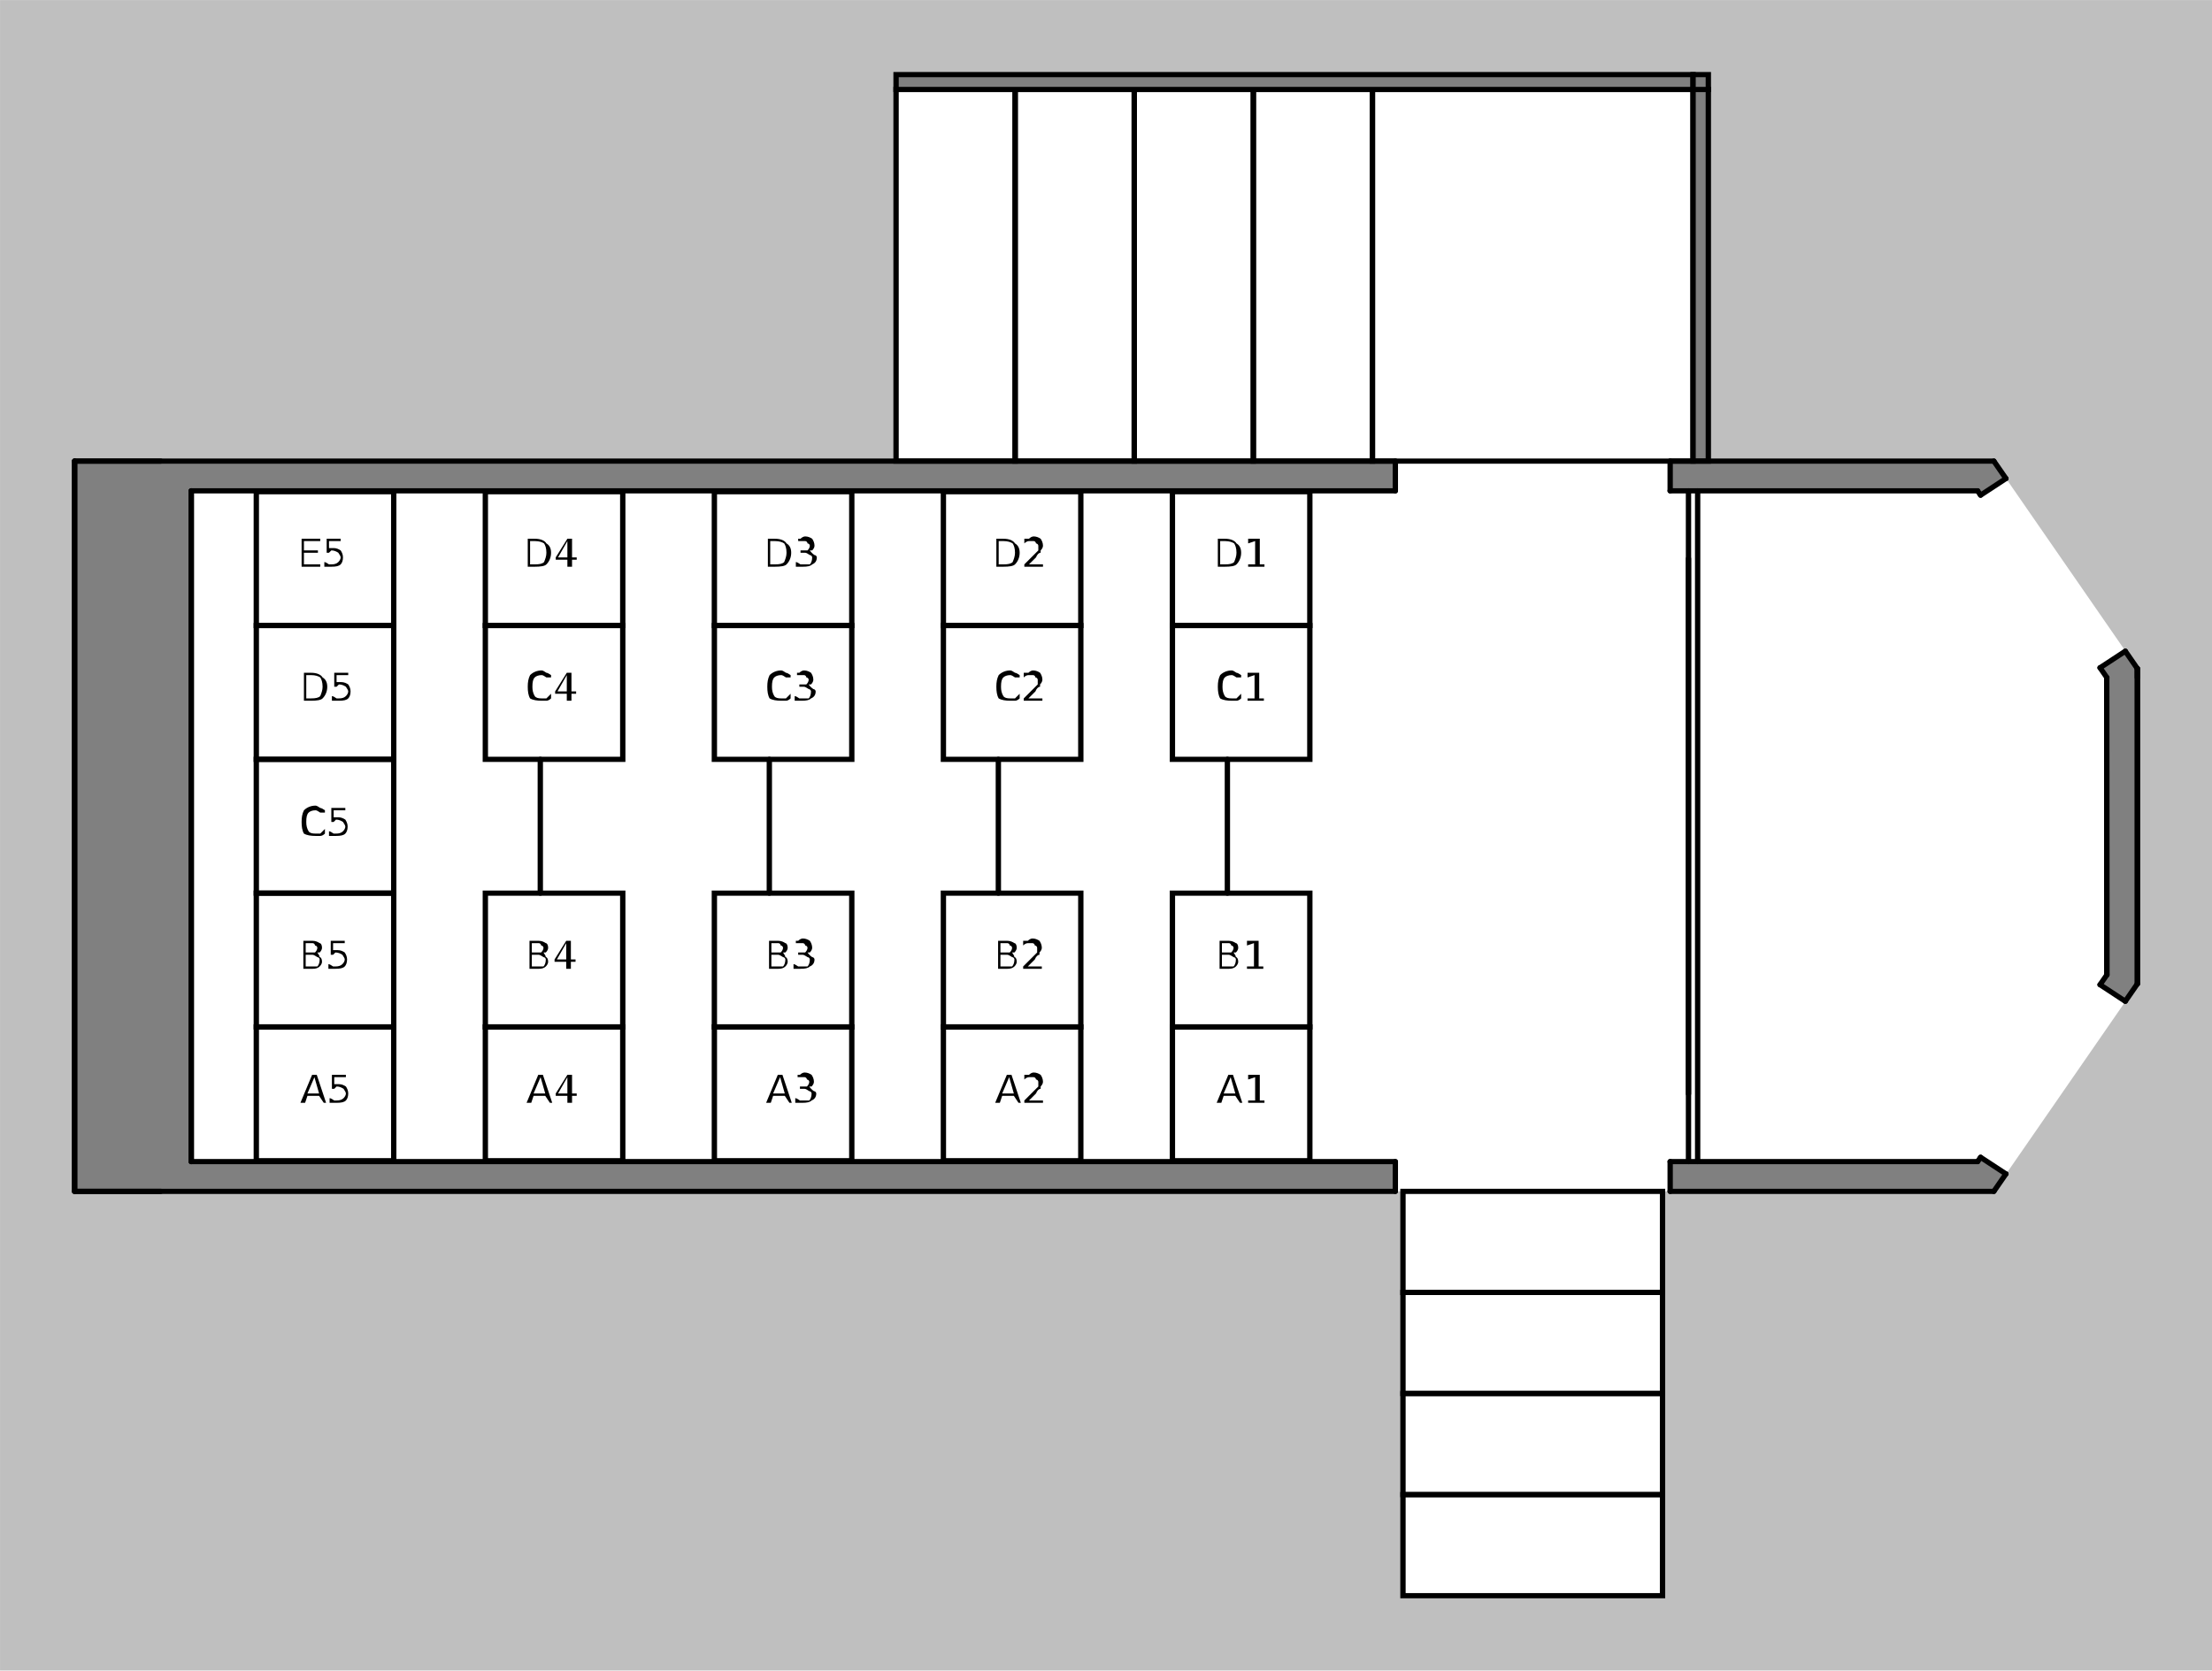
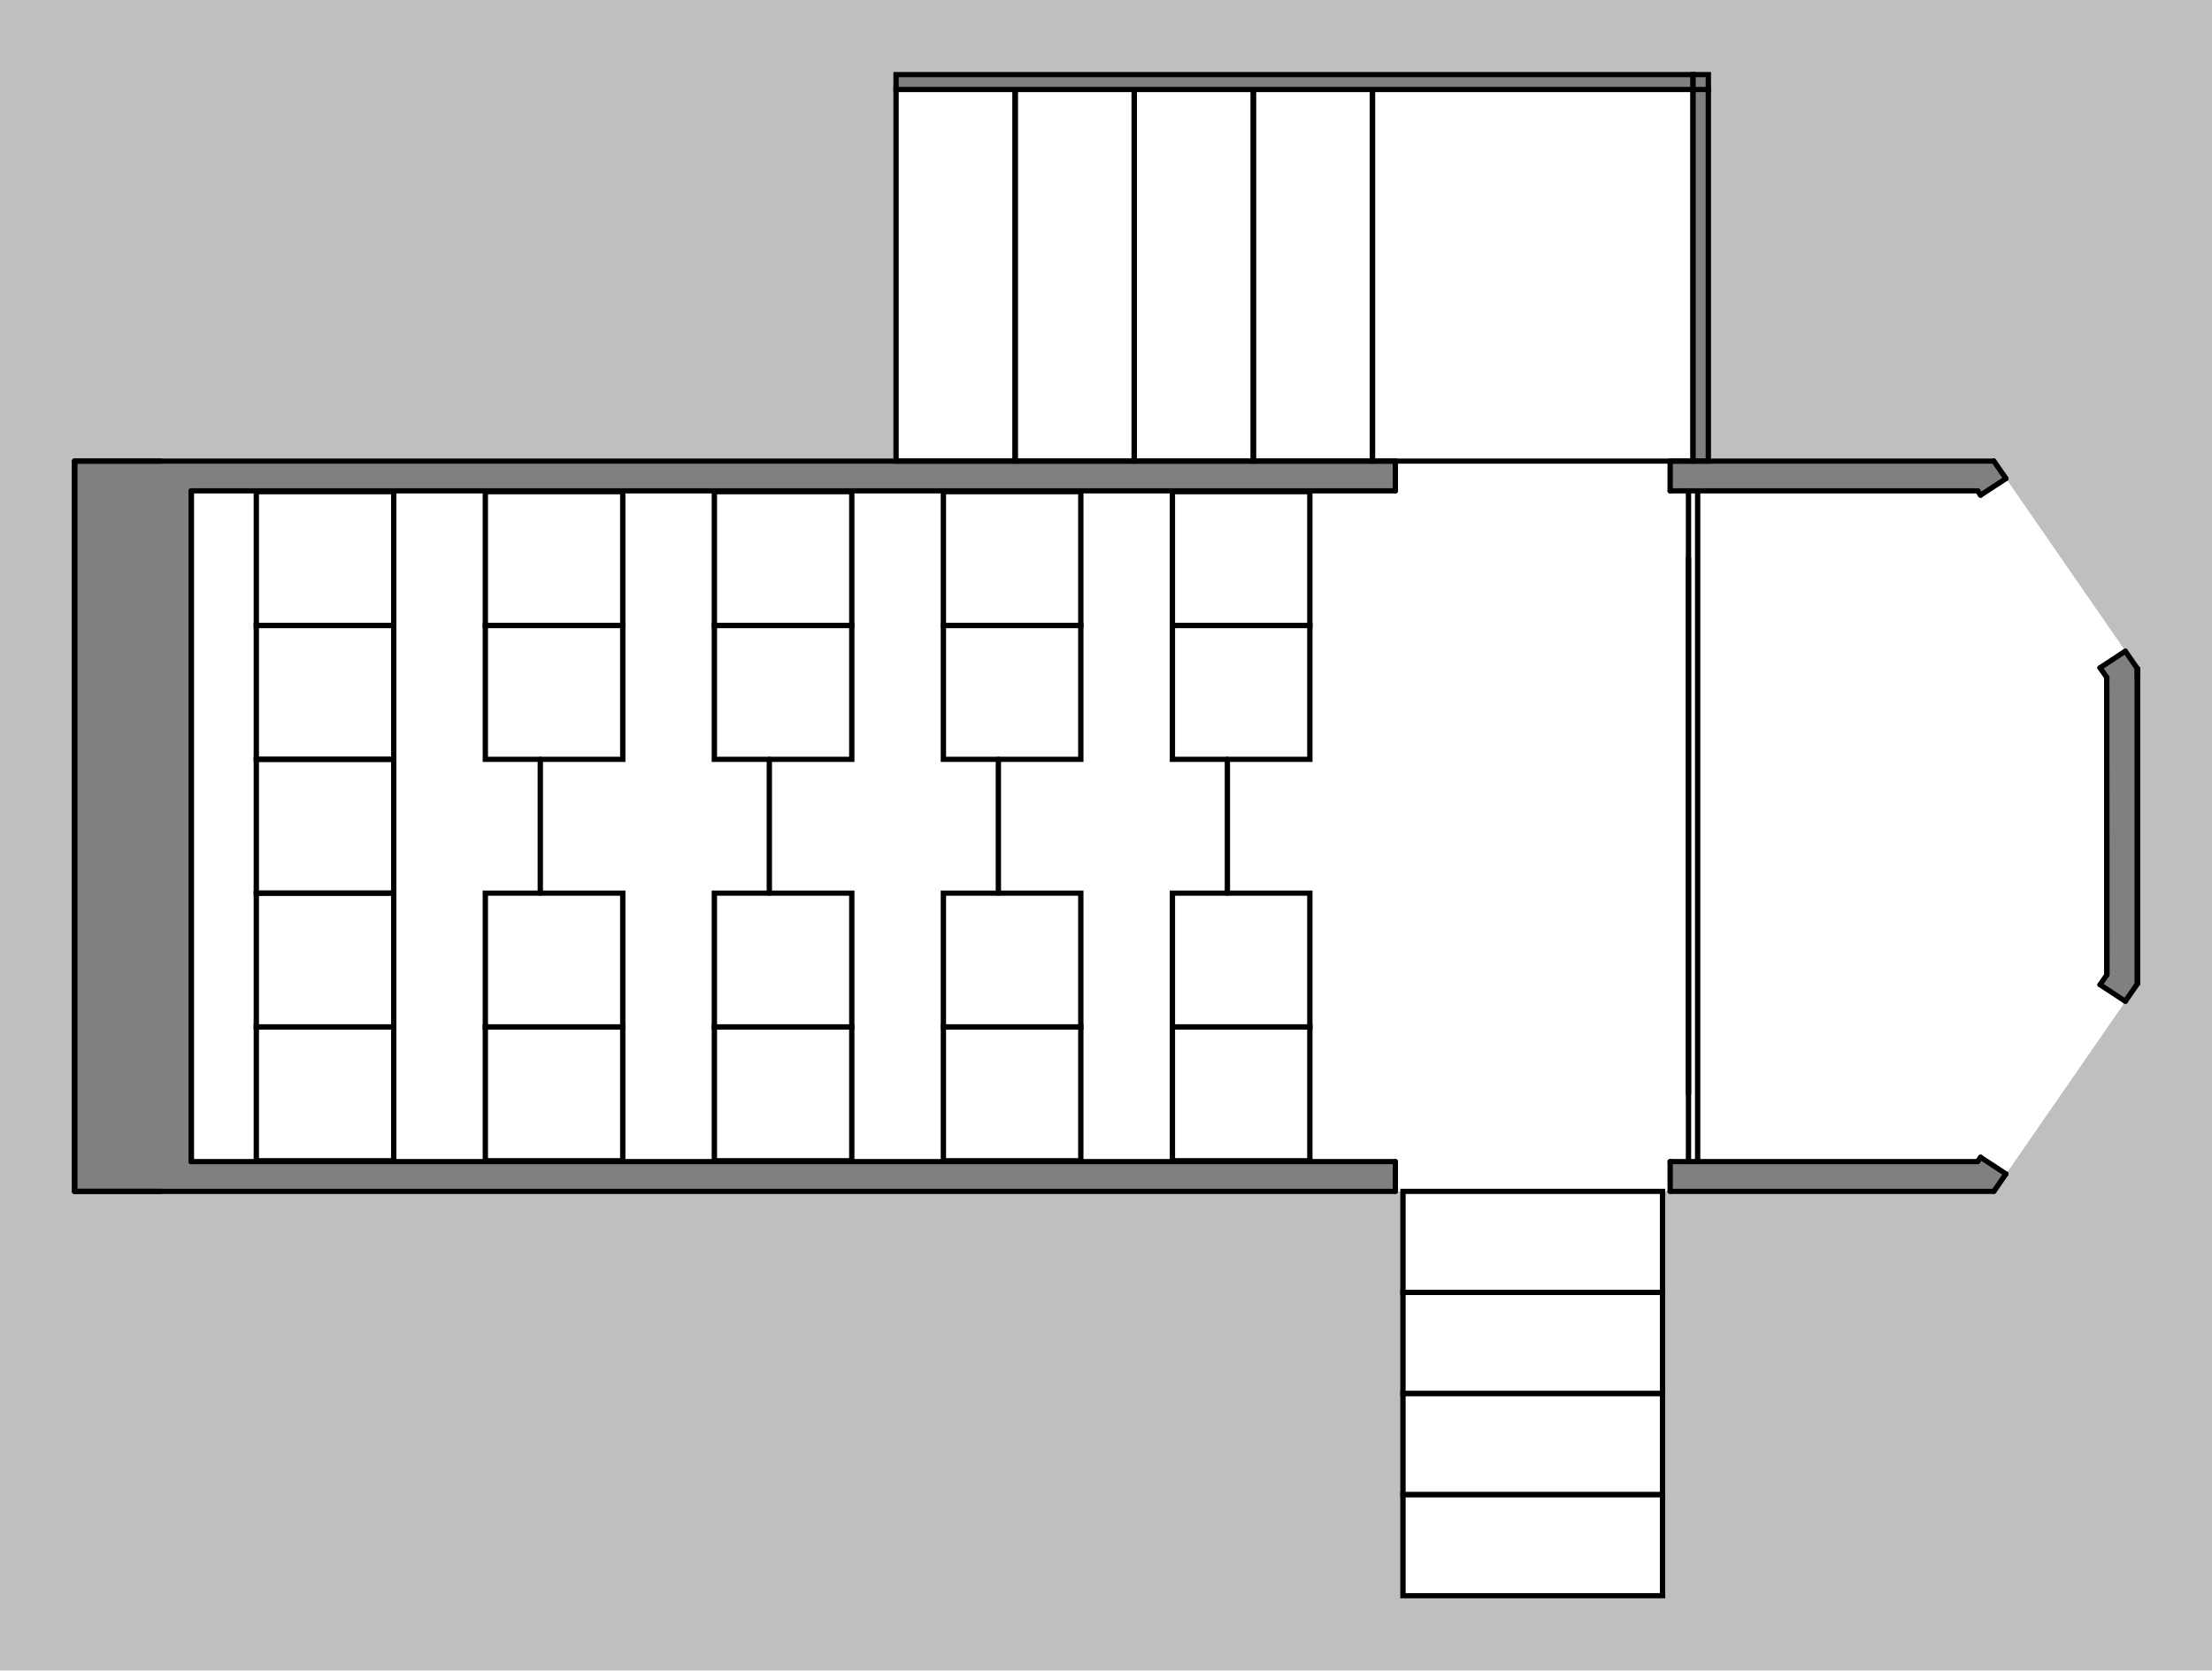
<svg xmlns="http://www.w3.org/2000/svg" xmlns:ns2="https://librecad.org" xmlns:xlink="http://www.w3.org/1999/xlink" width="148.25mm" height="111.97mm" viewBox="0 0 14.825 11.197" version="1.1" id="svg178" xml:space="preserve">
  <defs id="defs182">
    <symbol id="EmergencyTelephone_Inv">
      <rect x="0.5" y="0.5" width="71" height="71" ry="6" style="stroke:#ffffff" id="rect8805" rx="6" />
      <g style="fill:#ffffff;stroke:none" id="g8812">
        <path d="m 23,36 c 0,24 11,30 13,30 V 49 c -3,0 -3,-8 -3,-13 0,-5 0,-13 3,-13 V 6 C 33,6 23,12 23,36 Z" id="path8807" />
        <path id="ear4" d="m 42,23 a 2,2 0 0 0 2,-2 V 8 A 2,2 0 0 0 42,6 h -4 v 17 z" />
        <use y="43" xlink:href="#ear4" id="use8810" />
      </g>
    </symbol>
  </defs>
-   <g id="g25565-5" transform="matrix(1,0,0,-1,-1.431729,25.35248)">
-     <rect style="fill:#bfbfbf;stroke-width:0.035;stroke-linecap:round;stroke-linejoin:round;stroke-dasharray:none;paint-order:markers fill stroke;stop-color:#000000" id="rect3136-39-8" width="14.825" height="11.197" x="1.432" y="14.155" />
-     <path style="fill:#ffffff;stroke-width:0.035;stroke-linecap:round;stroke-linejoin:round;stroke-dasharray:none;paint-order:markers fill stroke;stop-color:#000000" d="m 1.932,17.366 8.903,1e-6 v -2.711 h 1.74 v 2.711 h 2.221 l 0.962,1.391 v 2.113 l -0.962,1.391 h -1.914 v 2.591 H 7.437 V 22.261 H 1.932 Z" id="path3082-8-7" />
-     <g id="g3248-1-0" transform="matrix(1.132894,0,0,1.133019,-3.098748,13.36027)" style="stroke-width:0.883">
-       <path style="fill:#808080;stroke-width:0.031;stroke-linecap:round;stroke-linejoin:round;stroke-dasharray:none;paint-order:markers fill stroke;stop-color:#000000" d="M 12.254,3.536 H 4.44 V 7.856 H 12.254 V 7.68 H 5.131 V 3.711 h 7.123 z" id="path3020-2-4" />
-       <path style="fill:#808080;stroke-width:0.031;stroke-linecap:round;stroke-linejoin:round;stroke-dasharray:none;paint-order:markers fill stroke;stop-color:#000000" d="m 13.88,3.536 v 0.176 H 15.698 l 0.018,0.026 0.15,-0.098 -0.071,-0.103 z" id="path3076-9-8" />
-       <path style="fill:#808080;stroke-width:0.031;stroke-linecap:round;stroke-linejoin:round;stroke-dasharray:none;paint-order:markers fill stroke;stop-color:#000000" d="m 16.423,4.758 0.149,-0.098 0.071,0.103 V 6.628 l -0.071,0.103 -0.149,-0.098 0.04,-0.058 V 4.816 Z" id="path3078-3-0" />
-       <path style="fill:#808080;stroke-width:0.031;stroke-linecap:round;stroke-linejoin:round;stroke-dasharray:none;paint-order:markers fill stroke;stop-color:#000000" d="m 13.88,7.68 v 0.176 h 1.915 l 0.071,-0.103 -0.15,-0.098 -0.018,0.026 z" id="path3080-9-4" />
-     </g>
-     <g ns2:layername="1-forme-ext" ns2:is_locked="false" ns2:is_construction="false" fill="none" stroke="#000000" stroke-width="1" id="g12-0-2" transform="matrix(0.0020466,0,0,0.0019932,1.931836,14.65537)" style="stroke-width:17.467;stroke-linecap:round;stroke-dasharray:none">
-       <line x1="6755" y1="2058" x2="6755" y2="3118" id="line2-8-9" style="stroke-width:17.467;stroke-linecap:round;stroke-dasharray:none" />
-       <line x1="6755" y1="3118" x2="6755" y2="3088" id="line4-8-6" style="stroke-width:17.467;stroke-linecap:round;stroke-dasharray:none" />
-       <line x1="282" y1="1360" x2="0" y2="1360" id="line6-5-1" style="stroke-width:17.467;stroke-linecap:round;stroke-dasharray:none" />
-       <line x1="0" y1="1360" x2="0" y2="3816" id="line8-0-0" style="stroke-width:17.467;stroke-linecap:round;stroke-dasharray:none" />
-       <line x1="0" y1="3816" x2="282" y2="3816" id="line10-9-4" style="stroke-width:17.467;stroke-linecap:round;stroke-dasharray:none" />
-     </g>
-     <g ns2:layername="1-isolation" ns2:is_locked="false" ns2:is_construction="false" fill="none" stroke="#000000" stroke-width="1" id="g18-6-2" transform="matrix(0.0020466,0,0,0.0019932,1.931836,14.65537)" style="stroke-width:17.467;stroke-linecap:round;stroke-dasharray:none">
-       <line x1="382" y1="1460" x2="382" y2="3716" id="line14-38-2" style="stroke-width:17.467;stroke-linecap:round;stroke-dasharray:none" />
-       <line x1="6654.644" y1="3088" x2="6655" y2="2088" id="line16-5-2" style="stroke-width:17.467;stroke-linecap:round;stroke-dasharray:none" />
-     </g>
-     <g ns2:layername="1-écran" ns2:is_locked="false" ns2:is_construction="false" fill="none" stroke="#000000" stroke-width="1" id="g26-6-0" transform="matrix(0.0020466,0,0,0.0019932,1.931836,14.65537)" style="stroke-width:17.467;stroke-linecap:round;stroke-dasharray:none">
-       <line x1="5285" y1="1688" x2="5285" y2="3488" id="line24-1-5" style="stroke-width:17.467;stroke-linecap:round;stroke-dasharray:none" />
-     </g>
-     <g ns2:layername="configA" ns2:is_locked="false" ns2:is_construction="false" fill="none" stroke="#000000" stroke-width="1" id="g36-1-5" transform="matrix(0.0020466,0,0,0.0019932,1.931836,14.65537)" style="stroke-width:17.467;stroke-linecap:round;stroke-dasharray:none">
-       <path d="m 4045,3713 h -450 v -450 h 450 z" id="path28-5-2" style="stroke-width:17.467;stroke-linecap:round;stroke-dasharray:none" />
-       <path d="m 4045,3263 h -450 v -450 h 450 z" id="path30-9-9" style="stroke-width:17.467;stroke-linecap:round;stroke-dasharray:none" />
-       <path d="m 4045,2363 h -450 v -450 h 450 z" id="path32-84-0" style="stroke-width:17.467;stroke-linecap:round;stroke-dasharray:none" />
-       <path d="m 4045,1913 h -450 v -450 h 450 z" id="path34-8-2" style="stroke-width:17.467;stroke-linecap:round;stroke-dasharray:none" />
-     </g>
-     <g ns2:layername="evac" ns2:is_locked="false" ns2:is_construction="false" fill="none" stroke="#000000" stroke-width="1" id="g118-1-8" transform="matrix(0.0020466,0,0,0.0019932,1.931836,14.65537)" style="stroke-width:17.467;stroke-linecap:round;stroke-dasharray:none">
-       <path d="m 3295,3713 h -450 v -450 h 450 z" id="path48-0-3" style="stroke-width:17.467;stroke-linecap:round;stroke-dasharray:none" />
-       <path d="m 3295,3263 h -450 v -450 h 450 z" id="path50-3-8" style="stroke-width:17.467;stroke-linecap:round;stroke-dasharray:none" />
-       <path d="m 3295,2363 h -450 v -450 h 450 z" id="path52-0-0" style="stroke-width:17.467;stroke-linecap:round;stroke-dasharray:none" />
-       <path d="m 3295,1913 h -450 v -450 h 450 z" id="path54-4-4" style="stroke-width:17.467;stroke-linecap:round;stroke-dasharray:none" />
-       <path d="m 2545,3713 h -450 v -450 h 450 z" id="path56-4-0" style="stroke-width:17.467;stroke-linecap:round;stroke-dasharray:none" />
-       <path d="m 2545,3263 h -450 v -450 h 450 z" id="path58-4-9" style="stroke-width:17.467;stroke-linecap:round;stroke-dasharray:none" />
-       <path d="m 2545,2363 h -450 v -450 h 450 z" id="path60-4-1" style="stroke-width:17.467;stroke-linecap:round;stroke-dasharray:none" />
-       <path d="m 2545,1913 h -450 v -450 h 450 z" id="path62-76-9" style="stroke-width:17.467;stroke-linecap:round;stroke-dasharray:none" />
-       <path d="m 1795,3713 h -450 v -450 h 450 z" id="path64-31-6" style="stroke-width:17.467;stroke-linecap:round;stroke-dasharray:none" />
-       <path d="m 1795,3263 h -450 v -450 h 450 z" id="path66-7-2" style="stroke-width:17.467;stroke-linecap:round;stroke-dasharray:none" />
-       <path d="m 1795,2363 h -450 v -450 h 450 z" id="path68-5-5" style="stroke-width:17.467;stroke-linecap:round;stroke-dasharray:none" />
-       <path d="m 1795,1913 h -450 v -450 h 450 z" id="path70-9-4" style="stroke-width:17.467;stroke-linecap:round;stroke-dasharray:none" />
-       <path d="M 1045,3713 H 595 v -450 h 450 z" id="path72-6-4" style="stroke-width:17.467;stroke-linecap:round;stroke-dasharray:none" />
-       <path d="M 1045,3263 H 595 v -450 h 450 z" id="path74-2-9" style="stroke-width:17.467;stroke-linecap:round;stroke-dasharray:none" />
-       <path d="M 1045,2813 H 595 v -450 h 450 z" id="path76-17-9" style="stroke-width:17.467;stroke-linecap:round;stroke-dasharray:none" />
-       <path d="M 1045,2363 H 595 v -450 h 450 z" id="path78-8-3" style="stroke-width:17.467;stroke-linecap:round;stroke-dasharray:none" />
-       <path d="M 1045,1913 H 595 v -450 h 450 z" id="path80-5-6" style="stroke-width:17.467;stroke-linecap:round;stroke-dasharray:none" />
-       <path d="m 4350,1360 h 850 v -340 h -850 z" id="path82-74-0" style="stroke-width:17.467;stroke-linecap:round;stroke-dasharray:none" />
-       <path d="m 4350,1020 h 850 V 680 h -850 z" id="path84-1-5" style="stroke-width:17.467;stroke-linecap:round;stroke-dasharray:none" />
-       <path d="m 4350,680 h 850 V 340 h -850 z" id="path86-8-0" style="stroke-width:17.467;stroke-linecap:round;stroke-dasharray:none" />
-       <path d="m 4350,340 h 850 V 0 h -850 z" id="path88-59-2" style="stroke-width:17.467;stroke-linecap:round;stroke-dasharray:none" />
-       <path d="M 4250,5066 H 5300 V 3816 H 4250 Z" id="path90-7-9" style="stroke-width:17.467;stroke-linecap:round;stroke-dasharray:none" />
-       <path d="m 4250,3816 h -390 v 1250 h 390 z" id="path92-5-4" style="stroke-width:17.467;stroke-linecap:round;stroke-dasharray:none" />
-       <path d="m 3860,3816 h -390 v 1250 h 390 z" id="path94-3-3" style="stroke-width:17.467;stroke-linecap:round;stroke-dasharray:none" />
-       <path d="m 3470,3816 h -390 v 1250 h 390 z" id="path96-8-5" style="stroke-width:17.467;stroke-linecap:round;stroke-dasharray:none" />
-       <path d="m 3080,3816 h -390 v 1250 h 390 z" id="path98-8-1" style="stroke-width:17.467;stroke-linecap:round;stroke-dasharray:none" />
-       <line x1="5285" y1="1460" x2="5285" y2="3716" id="line100-3-7" style="stroke-width:17.467;stroke-linecap:round;stroke-dasharray:none" />
-       <path d="m 2690,5066 h 2610 v 50 H 2690 Z" id="path102-1-4" style="fill:#808080;stroke-width:17.467;stroke-linecap:round;stroke-dasharray:none" />
-       <path d="m 5300,3816 h 50 v 1250 h -50 z" id="path104-8-3" style="fill:#808080;stroke-width:17.467;stroke-linecap:round;stroke-dasharray:none" />
-       <path d="m 5300,5066 h 50 v 50 h -50 z" id="path106-9-1" style="fill:#808080;stroke-width:17.467;stroke-linecap:round;stroke-dasharray:none" />
-       <line x1="5315" y1="1460" x2="5315" y2="3716" id="line108-64-4" style="stroke-width:17.467;stroke-linecap:round;stroke-dasharray:none" />
-       <line x1="3025" y1="2363" x2="3025" y2="2813" id="line110-3-6" style="stroke-width:17.467;stroke-linecap:round;stroke-dasharray:none" />
-       <line x1="2275" y1="2363" x2="2275" y2="2813" id="line112-3-9" style="stroke-width:17.467;stroke-linecap:round;stroke-dasharray:none" />
-       <line x1="1525" y1="2363" x2="1525" y2="2813" id="line114-3-4" style="stroke-width:17.467;stroke-linecap:round;stroke-dasharray:none" />
-       <line x1="3775" y1="2363" x2="3775" y2="2813" id="line116-8-2" style="stroke-width:17.467;stroke-linecap:round;stroke-dasharray:none" />
-     </g>
-     <g ns2:layername="murs" ns2:is_locked="false" ns2:is_construction="false" fill="none" stroke="#000000" stroke-width="1" id="g176-6-2" transform="matrix(0.0020466,0,0,0.0019932,1.931836,14.65537)" style="stroke-width:17.467;stroke-linecap:round;stroke-dasharray:none">
-       <line x1="6324.516" y1="1418.68" x2="6241.571" y2="1474.531" id="line120-0-6" style="stroke-width:17.467;stroke-linecap:round;stroke-dasharray:none" />
-       <line x1="6241.571" y1="1474.531" x2="6231.778" y2="1460" id="line122-4-4" style="stroke-width:17.467;stroke-linecap:round;stroke-dasharray:none" />
-       <line x1="6285" y1="1360" x2="6324.516" y2="1418.68" id="line124-8-1" style="stroke-width:17.467;stroke-linecap:round;stroke-dasharray:none" />
-       <line x1="382" y1="1460" x2="382" y2="3716" id="line126-8-2" style="stroke-width:17.467;stroke-linecap:round;stroke-dasharray:none" />
-       <line x1="0" y1="3816" x2="0" y2="1360" id="line128-8-8" style="stroke-width:17.467;stroke-linecap:round;stroke-dasharray:none" />
-       <line x1="6715.487" y1="1999.319" x2="6755" y2="2058" id="line130-9-8" style="stroke-width:17.467;stroke-linecap:round;stroke-dasharray:none" />
-       <line x1="6755" y1="2058" x2="6755" y2="3118" id="line132-7-9" style="stroke-width:17.467;stroke-linecap:round;stroke-dasharray:none" />
-       <line x1="6654.644" y1="3088" x2="6655" y2="2088" id="line134-7-2" style="stroke-width:17.467;stroke-linecap:round;stroke-dasharray:none" />
-       <line x1="6655" y1="2088" x2="6632.771" y2="2055.015" id="line136-6-8" style="stroke-width:17.467;stroke-linecap:round;stroke-dasharray:none" />
-       <line x1="6632.771" y1="2055.015" x2="6715.487" y2="1999.319" id="line138-4-8" style="stroke-width:17.467;stroke-linecap:round;stroke-dasharray:none" />
-       <line x1="6324.516" y1="3757.32" x2="6241.571" y2="3701.469" id="line140-3-8" style="stroke-width:17.467;stroke-linecap:round;stroke-dasharray:none" />
-       <line x1="6241.571" y1="3701.469" x2="6231.778" y2="3716" id="line142-0-6" style="stroke-width:17.467;stroke-linecap:round;stroke-dasharray:none" />
-       <line x1="6285" y1="3816" x2="6324.516" y2="3757.32" id="line144-3-8" style="stroke-width:17.467;stroke-linecap:round;stroke-dasharray:none" />
-       <line x1="6715.487" y1="3176.681" x2="6755" y2="3118" id="line146-0-3" style="stroke-width:17.467;stroke-linecap:round;stroke-dasharray:none" />
-       <line x1="6655" y1="3088" x2="6632.771" y2="3120.985" id="line148-9-8" style="stroke-width:17.467;stroke-linecap:round;stroke-dasharray:none" />
-       <line x1="6632.771" y1="3120.985" x2="6715.487" y2="3176.681" id="line150-2-3" style="stroke-width:17.467;stroke-linecap:round;stroke-dasharray:none" />
-       <line x1="5225" y1="3816" x2="5225" y2="3716" id="line152-5-3" style="stroke-width:17.467;stroke-linecap:round;stroke-dasharray:none" />
-       <line x1="4325" y1="3716" x2="4325" y2="3816" id="line154-4-3" style="stroke-width:17.467;stroke-linecap:round;stroke-dasharray:none" />
-       <line x1="4325" y1="1360" x2="4325" y2="1460" id="line156-0-8" style="stroke-width:17.467;stroke-linecap:round;stroke-dasharray:none" />
-       <line x1="5225" y1="1460" x2="5225" y2="1360" id="line158-5-0" style="stroke-width:17.467;stroke-linecap:round;stroke-dasharray:none" />
-       <line x1="0" y1="1360" x2="4325" y2="1360" id="line160-9-4" style="stroke-width:17.467;stroke-linecap:round;stroke-dasharray:none" />
-       <line x1="4325" y1="1460" x2="382" y2="1460" id="line162-46-7" style="stroke-width:17.467;stroke-linecap:round;stroke-dasharray:none" />
-       <line x1="6231.778" y1="1460" x2="5225" y2="1460" id="line164-9-6" style="stroke-width:17.467;stroke-linecap:round;stroke-dasharray:none" />
-       <line x1="5225" y1="1360" x2="6285" y2="1360" id="line166-2-8" style="stroke-width:17.467;stroke-linecap:round;stroke-dasharray:none" />
-       <line x1="6231.778" y1="3716" x2="5225" y2="3716" id="line168-2-9" style="stroke-width:17.467;stroke-linecap:round;stroke-dasharray:none" />
-       <line x1="5225" y1="3816" x2="6285" y2="3816" id="line170-4-0" style="stroke-width:17.467;stroke-linecap:round;stroke-dasharray:none" />
-       <line x1="382" y1="3716" x2="4325" y2="3716" id="line172-7-6" style="stroke-width:17.467;stroke-linecap:round;stroke-dasharray:none" />
-       <line x1="4325" y1="3816" x2="0" y2="3816" id="line174-7-8" style="stroke-width:17.467;stroke-linecap:round;stroke-dasharray:none" />
+   <g id="g126608" transform="matrix(1,0,0,-1,40.75734,39.83831)">
+     <g id="g126606" transform="translate(-42.18907,14.48583)">
+       <rect style="fill:#bfbfbf;stroke-width:0.035;stroke-linecap:round;stroke-linejoin:round;stroke-dasharray:none;paint-order:markers fill stroke;stop-color:#000000" id="rect126430" width="14.825" height="11.197" x="1.432" y="14.155" />
+       <path style="fill:#ffffff;stroke-width:0.035;stroke-linecap:round;stroke-linejoin:round;stroke-dasharray:none;paint-order:markers fill stroke;stop-color:#000000" d="m 1.932,17.366 8.903,1e-6 v -2.711 h 1.74 v 2.711 h 2.221 l 0.962,1.391 v 2.113 l -0.962,1.391 h -1.914 v 2.591 H 7.437 V 22.261 H 1.932 Z" id="path126432" />
+       <g id="g126442" transform="matrix(1.132894,0,0,1.133019,-3.098748,13.36027)" style="stroke-width:0.883">
+         <path style="fill:#808080;stroke-width:0.031;stroke-linecap:round;stroke-linejoin:round;stroke-dasharray:none;paint-order:markers fill stroke;stop-color:#000000" d="M 12.254,3.536 H 4.44 V 7.856 H 12.254 V 7.68 H 5.131 V 3.711 h 7.123 z" id="path126434" />
+         <path style="fill:#808080;stroke-width:0.031;stroke-linecap:round;stroke-linejoin:round;stroke-dasharray:none;paint-order:markers fill stroke;stop-color:#000000" d="m 13.88,3.536 v 0.176 H 15.698 l 0.018,0.026 0.15,-0.098 -0.071,-0.103 z" id="path126436" />
+         <path style="fill:#808080;stroke-width:0.031;stroke-linecap:round;stroke-linejoin:round;stroke-dasharray:none;paint-order:markers fill stroke;stop-color:#000000" d="m 16.423,4.758 0.149,-0.098 0.071,0.103 V 6.628 l -0.071,0.103 -0.149,-0.098 0.04,-0.058 V 4.816 Z" id="path126438" />
+         <path style="fill:#808080;stroke-width:0.031;stroke-linecap:round;stroke-linejoin:round;stroke-dasharray:none;paint-order:markers fill stroke;stop-color:#000000" d="m 13.88,7.68 v 0.176 h 1.915 l 0.071,-0.103 -0.15,-0.098 -0.018,0.026 z" id="path126440" />
+       </g>
+       <g ns2:layername="1-forme-ext" ns2:is_locked="false" ns2:is_construction="false" fill="none" stroke="#000000" stroke-width="1" id="g126454" transform="matrix(0.0020466,0,0,0.0019932,1.931836,14.65537)" style="stroke-width:17.467;stroke-linecap:round;stroke-dasharray:none">
+         <line x1="6755" y1="2058" x2="6755" y2="3118" id="line126444" style="stroke-width:17.467;stroke-linecap:round;stroke-dasharray:none" />
+         <line x1="6755" y1="3118" x2="6755" y2="3088" id="line126446" style="stroke-width:17.467;stroke-linecap:round;stroke-dasharray:none" />
+         <line x1="282" y1="1360" x2="0" y2="1360" id="line126448" style="stroke-width:17.467;stroke-linecap:round;stroke-dasharray:none" />
+         <line x1="0" y1="1360" x2="0" y2="3816" id="line126450" style="stroke-width:17.467;stroke-linecap:round;stroke-dasharray:none" />
+         <line x1="0" y1="3816" x2="282" y2="3816" id="line126452" style="stroke-width:17.467;stroke-linecap:round;stroke-dasharray:none" />
+       </g>
+       <g ns2:layername="1-isolation" ns2:is_locked="false" ns2:is_construction="false" fill="none" stroke="#000000" stroke-width="1" id="g126460" transform="matrix(0.0020466,0,0,0.0019932,1.931836,14.65537)" style="stroke-width:17.467;stroke-linecap:round;stroke-dasharray:none">
+         <line x1="382" y1="1460" x2="382" y2="3716" id="line126456" style="stroke-width:17.467;stroke-linecap:round;stroke-dasharray:none" />
+         <line x1="6654.644" y1="3088" x2="6655" y2="2088" id="line126458" style="stroke-width:17.467;stroke-linecap:round;stroke-dasharray:none" />
+       </g>
+       <g ns2:layername="1-écran" ns2:is_locked="false" ns2:is_construction="false" fill="none" stroke="#000000" stroke-width="1" id="g126464" transform="matrix(0.0020466,0,0,0.0019932,1.931836,14.65537)" style="stroke-width:17.467;stroke-linecap:round;stroke-dasharray:none">
+         <line x1="5285" y1="1688" x2="5285" y2="3488" id="line126462" style="stroke-width:17.467;stroke-linecap:round;stroke-dasharray:none" />
+       </g>
+       <g ns2:layername="configA" ns2:is_locked="false" ns2:is_construction="false" fill="none" stroke="#000000" stroke-width="1" id="g126474" transform="matrix(0.0020466,0,0,0.0019932,1.931836,14.65537)" style="stroke-width:17.467;stroke-linecap:round;stroke-dasharray:none">
+         <path d="m 4045,3713 h -450 v -450 h 450 z" id="path126466" style="stroke-width:17.467;stroke-linecap:round;stroke-dasharray:none" />
+         <path d="m 4045,3263 h -450 v -450 h 450 z" id="path126468" style="stroke-width:17.467;stroke-linecap:round;stroke-dasharray:none" />
+         <path d="m 4045,2363 h -450 v -450 h 450 z" id="path126470" style="stroke-width:17.467;stroke-linecap:round;stroke-dasharray:none" />
+         <path d="m 4045,1913 h -450 v -450 h 450 z" id="path126472" style="stroke-width:17.467;stroke-linecap:round;stroke-dasharray:none" />
+       </g>
+       <g ns2:layername="evac" ns2:is_locked="false" ns2:is_construction="false" fill="none" stroke="#000000" stroke-width="1" id="g126546" transform="matrix(0.0020466,0,0,0.0019932,1.931836,14.65537)" style="stroke-width:17.467;stroke-linecap:round;stroke-dasharray:none">
+         <path d="m 3295,3713 h -450 v -450 h 450 z" id="path126476" style="stroke-width:17.467;stroke-linecap:round;stroke-dasharray:none" />
+         <path d="m 3295,3263 h -450 v -450 h 450 z" id="path126478" style="stroke-width:17.467;stroke-linecap:round;stroke-dasharray:none" />
+         <path d="m 3295,2363 h -450 v -450 h 450 z" id="path126480" style="stroke-width:17.467;stroke-linecap:round;stroke-dasharray:none" />
+         <path d="m 3295,1913 h -450 v -450 h 450 z" id="path126482" style="stroke-width:17.467;stroke-linecap:round;stroke-dasharray:none" />
+         <path d="m 2545,3713 h -450 v -450 h 450 z" id="path126484" style="stroke-width:17.467;stroke-linecap:round;stroke-dasharray:none" />
+         <path d="m 2545,3263 h -450 v -450 h 450 z" id="path126486" style="stroke-width:17.467;stroke-linecap:round;stroke-dasharray:none" />
+         <path d="m 2545,2363 h -450 v -450 h 450 z" id="path126488" style="stroke-width:17.467;stroke-linecap:round;stroke-dasharray:none" />
+         <path d="m 2545,1913 h -450 v -450 h 450 z" id="path126490" style="stroke-width:17.467;stroke-linecap:round;stroke-dasharray:none" />
+         <path d="m 1795,3713 h -450 v -450 h 450 z" id="path126492" style="stroke-width:17.467;stroke-linecap:round;stroke-dasharray:none" />
+         <path d="m 1795,3263 h -450 v -450 h 450 z" id="path126494" style="stroke-width:17.467;stroke-linecap:round;stroke-dasharray:none" />
+         <path d="m 1795,2363 h -450 v -450 h 450 z" id="path126496" style="stroke-width:17.467;stroke-linecap:round;stroke-dasharray:none" />
+         <path d="m 1795,1913 h -450 v -450 h 450 z" id="path126498" style="stroke-width:17.467;stroke-linecap:round;stroke-dasharray:none" />
+         <path d="M 1045,3713 H 595 v -450 h 450 z" id="path126500" style="stroke-width:17.467;stroke-linecap:round;stroke-dasharray:none" />
+         <path d="M 1045,3263 H 595 v -450 h 450 z" id="path126502" style="stroke-width:17.467;stroke-linecap:round;stroke-dasharray:none" />
+         <path d="M 1045,2813 H 595 v -450 h 450 z" id="path126504" style="stroke-width:17.467;stroke-linecap:round;stroke-dasharray:none" />
+         <path d="M 1045,2363 H 595 v -450 h 450 z" id="path126506" style="stroke-width:17.467;stroke-linecap:round;stroke-dasharray:none" />
+         <path d="M 1045,1913 H 595 v -450 h 450 z" id="path126508" style="stroke-width:17.467;stroke-linecap:round;stroke-dasharray:none" />
+         <path d="m 4350,1360 h 850 v -340 h -850 z" id="path126510" style="stroke-width:17.467;stroke-linecap:round;stroke-dasharray:none" />
+         <path d="m 4350,1020 h 850 V 680 h -850 z" id="path126512" style="stroke-width:17.467;stroke-linecap:round;stroke-dasharray:none" />
+         <path d="m 4350,680 h 850 V 340 h -850 z" id="path126514" style="stroke-width:17.467;stroke-linecap:round;stroke-dasharray:none" />
+         <path d="m 4350,340 h 850 V 0 h -850 z" id="path126516" style="stroke-width:17.467;stroke-linecap:round;stroke-dasharray:none" />
+         <path d="M 4250,5066 H 5300 V 3816 H 4250 Z" id="path126518" style="stroke-width:17.467;stroke-linecap:round;stroke-dasharray:none" />
+         <path d="m 4250,3816 h -390 v 1250 h 390 z" id="path126520" style="stroke-width:17.467;stroke-linecap:round;stroke-dasharray:none" />
+         <path d="m 3860,3816 h -390 v 1250 h 390 z" id="path126522" style="stroke-width:17.467;stroke-linecap:round;stroke-dasharray:none" />
+         <path d="m 3470,3816 h -390 v 1250 h 390 z" id="path126524" style="stroke-width:17.467;stroke-linecap:round;stroke-dasharray:none" />
+         <path d="m 3080,3816 h -390 v 1250 h 390 z" id="path126526" style="stroke-width:17.467;stroke-linecap:round;stroke-dasharray:none" />
+         <line x1="5285" y1="1460" x2="5285" y2="3716" id="line126528" style="stroke-width:17.467;stroke-linecap:round;stroke-dasharray:none" />
+         <path d="m 2690,5066 h 2610 v 50 H 2690 Z" id="path126530" style="fill:#808080;stroke-width:17.467;stroke-linecap:round;stroke-dasharray:none" />
+         <path d="m 5300,3816 h 50 v 1250 h -50 z" id="path126532" style="fill:#808080;stroke-width:17.467;stroke-linecap:round;stroke-dasharray:none" />
+         <path d="m 5300,5066 h 50 v 50 h -50 z" id="path126534" style="fill:#808080;stroke-width:17.467;stroke-linecap:round;stroke-dasharray:none" />
+         <line x1="5315" y1="1460" x2="5315" y2="3716" id="line126536" style="stroke-width:17.467;stroke-linecap:round;stroke-dasharray:none" />
+         <line x1="3025" y1="2363" x2="3025" y2="2813" id="line126538" style="stroke-width:17.467;stroke-linecap:round;stroke-dasharray:none" />
+         <line x1="2275" y1="2363" x2="2275" y2="2813" id="line126540" style="stroke-width:17.467;stroke-linecap:round;stroke-dasharray:none" />
+         <line x1="1525" y1="2363" x2="1525" y2="2813" id="line126542" style="stroke-width:17.467;stroke-linecap:round;stroke-dasharray:none" />
+         <line x1="3775" y1="2363" x2="3775" y2="2813" id="line126544" style="stroke-width:17.467;stroke-linecap:round;stroke-dasharray:none" />
+       </g>
+       <g ns2:layername="murs" ns2:is_locked="false" ns2:is_construction="false" fill="none" stroke="#000000" stroke-width="1" id="g126604" transform="matrix(0.0020466,0,0,0.0019932,1.931836,14.65537)" style="stroke-width:17.467;stroke-linecap:round;stroke-dasharray:none">
+         <line x1="6324.516" y1="1418.68" x2="6241.571" y2="1474.531" id="line126548" style="stroke-width:17.467;stroke-linecap:round;stroke-dasharray:none" />
+         <line x1="6241.571" y1="1474.531" x2="6231.778" y2="1460" id="line126550" style="stroke-width:17.467;stroke-linecap:round;stroke-dasharray:none" />
+         <line x1="6285" y1="1360" x2="6324.516" y2="1418.68" id="line126552" style="stroke-width:17.467;stroke-linecap:round;stroke-dasharray:none" />
+         <line x1="382" y1="1460" x2="382" y2="3716" id="line126554" style="stroke-width:17.467;stroke-linecap:round;stroke-dasharray:none" />
+         <line x1="0" y1="3816" x2="0" y2="1360" id="line126556" style="stroke-width:17.467;stroke-linecap:round;stroke-dasharray:none" />
+         <line x1="6715.487" y1="1999.319" x2="6755" y2="2058" id="line126558" style="stroke-width:17.467;stroke-linecap:round;stroke-dasharray:none" />
+         <line x1="6755" y1="2058" x2="6755" y2="3118" id="line126560" style="stroke-width:17.467;stroke-linecap:round;stroke-dasharray:none" />
+         <line x1="6654.644" y1="3088" x2="6655" y2="2088" id="line126562" style="stroke-width:17.467;stroke-linecap:round;stroke-dasharray:none" />
+         <line x1="6655" y1="2088" x2="6632.771" y2="2055.015" id="line126564" style="stroke-width:17.467;stroke-linecap:round;stroke-dasharray:none" />
+         <line x1="6632.771" y1="2055.015" x2="6715.487" y2="1999.319" id="line126566" style="stroke-width:17.467;stroke-linecap:round;stroke-dasharray:none" />
+         <line x1="6324.516" y1="3757.32" x2="6241.571" y2="3701.469" id="line126568" style="stroke-width:17.467;stroke-linecap:round;stroke-dasharray:none" />
+         <line x1="6241.571" y1="3701.469" x2="6231.778" y2="3716" id="line126570" style="stroke-width:17.467;stroke-linecap:round;stroke-dasharray:none" />
+         <line x1="6285" y1="3816" x2="6324.516" y2="3757.32" id="line126572" style="stroke-width:17.467;stroke-linecap:round;stroke-dasharray:none" />
+         <line x1="6715.487" y1="3176.681" x2="6755" y2="3118" id="line126574" style="stroke-width:17.467;stroke-linecap:round;stroke-dasharray:none" />
+         <line x1="6655" y1="3088" x2="6632.771" y2="3120.985" id="line126576" style="stroke-width:17.467;stroke-linecap:round;stroke-dasharray:none" />
+         <line x1="6632.771" y1="3120.985" x2="6715.487" y2="3176.681" id="line126578" style="stroke-width:17.467;stroke-linecap:round;stroke-dasharray:none" />
+         <line x1="5225" y1="3816" x2="5225" y2="3716" id="line126580" style="stroke-width:17.467;stroke-linecap:round;stroke-dasharray:none" />
+         <line x1="4325" y1="3716" x2="4325" y2="3816" id="line126582" style="stroke-width:17.467;stroke-linecap:round;stroke-dasharray:none" />
+         <line x1="4325" y1="1360" x2="4325" y2="1460" id="line126584" style="stroke-width:17.467;stroke-linecap:round;stroke-dasharray:none" />
+         <line x1="5225" y1="1460" x2="5225" y2="1360" id="line126586" style="stroke-width:17.467;stroke-linecap:round;stroke-dasharray:none" />
+         <line x1="0" y1="1360" x2="4325" y2="1360" id="line126588" style="stroke-width:17.467;stroke-linecap:round;stroke-dasharray:none" />
+         <line x1="4325" y1="1460" x2="382" y2="1460" id="line126590" style="stroke-width:17.467;stroke-linecap:round;stroke-dasharray:none" />
+         <line x1="6231.778" y1="1460" x2="5225" y2="1460" id="line126592" style="stroke-width:17.467;stroke-linecap:round;stroke-dasharray:none" />
+         <line x1="5225" y1="1360" x2="6285" y2="1360" id="line126594" style="stroke-width:17.467;stroke-linecap:round;stroke-dasharray:none" />
+         <line x1="6231.778" y1="3716" x2="5225" y2="3716" id="line126596" style="stroke-width:17.467;stroke-linecap:round;stroke-dasharray:none" />
+         <line x1="5225" y1="3816" x2="6285" y2="3816" id="line126598" style="stroke-width:17.467;stroke-linecap:round;stroke-dasharray:none" />
+         <line x1="382" y1="3716" x2="4325" y2="3716" id="line126600" style="stroke-width:17.467;stroke-linecap:round;stroke-dasharray:none" />
+         <line x1="4325" y1="3816" x2="0" y2="3816" id="line126602" style="stroke-width:17.467;stroke-linecap:round;stroke-dasharray:none" />
+       </g>
    </g>
  </g>
-   <g id="g25475-7" transform="translate(-1.431729,-14.31423)">
-     <text xml:space="preserve" style="font-size:0.265px;font-family:'DejaVu Sans';-inkscape-font-specification:'DejaVu Sans';fill:#808080;stroke:none;stroke-width:0.141;stroke-linecap:butt;stroke-linejoin:miter;stroke-dasharray:none;paint-order:markers fill stroke;stop-color:#000000" x="9.586" y="21.707" id="text21940-4-1-2-9">
-       <tspan id="tspan21938-8-5-99-0" style="font-size:0.265px;fill:#000000;stroke-width:0.141" x="9.586" y="21.707">A1</tspan>
-     </text>
-     <text xml:space="preserve" style="font-size:0.265px;font-family:'DejaVu Sans';-inkscape-font-specification:'DejaVu Sans';fill:#808080;stroke:none;stroke-width:0.141;stroke-linecap:butt;stroke-linejoin:miter;stroke-dasharray:none;paint-order:markers fill stroke;stop-color:#000000" x="9.574" y="20.807" id="text21940-4-1-0-0-3">
-       <tspan id="tspan21938-8-5-9-8-3" style="font-size:0.265px;fill:#000000;stroke-width:0.141" x="9.574" y="20.807">B1</tspan>
-     </text>
-     <text xml:space="preserve" style="font-size:0.265px;font-family:'DejaVu Sans';-inkscape-font-specification:'DejaVu Sans';fill:#808080;stroke:none;stroke-width:0.141;stroke-linecap:butt;stroke-linejoin:miter;stroke-dasharray:none;paint-order:markers fill stroke;stop-color:#000000" x="9.578" y="19.013" id="text21940-4-1-1-1-3">
-       <tspan id="tspan21938-8-5-7-3-7" style="font-size:0.265px;fill:#000000;stroke-width:0.141" x="9.578" y="19.013">C1</tspan>
-     </text>
-     <text xml:space="preserve" style="font-size:0.265px;font-family:'DejaVu Sans';-inkscape-font-specification:'DejaVu Sans';fill:#808080;stroke:none;stroke-width:0.141;stroke-linecap:butt;stroke-linejoin:miter;stroke-dasharray:none;paint-order:markers fill stroke;stop-color:#000000" x="9.563" y="18.113" id="text21940-4-1-0-7-1-3">
-       <tspan id="tspan21938-8-5-9-1-1-2" style="font-size:0.265px;fill:#000000;stroke-width:0.141" x="9.563" y="18.113">D1</tspan>
-     </text>
-     <text xml:space="preserve" style="font-size:0.265px;font-family:'DejaVu Sans';-inkscape-font-specification:'DejaVu Sans';fill:#808080;stroke:none;stroke-width:0.141;stroke-linecap:butt;stroke-linejoin:miter;stroke-dasharray:none;paint-order:markers fill stroke;stop-color:#000000" x="8.103" y="21.707" id="text22820-0-6">
-       <tspan id="tspan22818-5-5" style="font-size:0.265px;fill:#000000;stroke-width:0.141" x="8.103" y="21.707">A2</tspan>
-     </text>
-     <text xml:space="preserve" style="font-size:0.265px;font-family:'DejaVu Sans';-inkscape-font-specification:'DejaVu Sans';fill:#808080;stroke:none;stroke-width:0.141;stroke-linecap:butt;stroke-linejoin:miter;stroke-dasharray:none;paint-order:markers fill stroke;stop-color:#000000" x="8.091" y="20.807" id="text22824-6-2">
-       <tspan id="tspan22822-6-6" style="font-size:0.265px;fill:#000000;stroke-width:0.141" x="8.091" y="20.807">B2</tspan>
-     </text>
-     <text xml:space="preserve" style="font-size:0.265px;font-family:'DejaVu Sans';-inkscape-font-specification:'DejaVu Sans';fill:#808080;stroke:none;stroke-width:0.141;stroke-linecap:butt;stroke-linejoin:miter;stroke-dasharray:none;paint-order:markers fill stroke;stop-color:#000000" x="8.095" y="19.013" id="text22828-4-5">
-       <tspan id="tspan22826-0-8" style="font-size:0.265px;fill:#000000;stroke-width:0.141" x="8.095" y="19.013">C2</tspan>
-     </text>
-     <text xml:space="preserve" style="font-size:0.265px;font-family:'DejaVu Sans';-inkscape-font-specification:'DejaVu Sans';fill:#808080;stroke:none;stroke-width:0.141;stroke-linecap:butt;stroke-linejoin:miter;stroke-dasharray:none;paint-order:markers fill stroke;stop-color:#000000" x="8.08" y="18.113" id="text22832-0-7">
-       <tspan id="tspan22830-4-9" style="font-size:0.265px;fill:#000000;stroke-width:0.141" x="8.08" y="18.113">D2</tspan>
-     </text>
-     <text xml:space="preserve" style="font-size:0.265px;font-family:'DejaVu Sans';-inkscape-font-specification:'DejaVu Sans';fill:#808080;stroke:none;stroke-width:0.141;stroke-linecap:butt;stroke-linejoin:miter;stroke-dasharray:none;paint-order:markers fill stroke;stop-color:#000000" x="6.568" y="21.707" id="text22836-6-6">
-       <tspan id="tspan22834-2-0" style="font-size:0.265px;fill:#000000;stroke-width:0.141" x="6.568" y="21.707">A3</tspan>
-     </text>
-     <text xml:space="preserve" style="font-size:0.265px;font-family:'DejaVu Sans';-inkscape-font-specification:'DejaVu Sans';fill:#808080;stroke:none;stroke-width:0.141;stroke-linecap:butt;stroke-linejoin:miter;stroke-dasharray:none;paint-order:markers fill stroke;stop-color:#000000" x="6.556" y="20.807" id="text22840-6-4">
-       <tspan id="tspan22838-7-1" style="font-size:0.265px;fill:#000000;stroke-width:0.141" x="6.556" y="20.807">B3</tspan>
-     </text>
-     <text xml:space="preserve" style="font-size:0.265px;font-family:'DejaVu Sans';-inkscape-font-specification:'DejaVu Sans';fill:#808080;stroke:none;stroke-width:0.141;stroke-linecap:butt;stroke-linejoin:miter;stroke-dasharray:none;paint-order:markers fill stroke;stop-color:#000000" x="6.56" y="19.013" id="text22844-5-0">
-       <tspan id="tspan22842-6-4" style="font-size:0.265px;fill:#000000;stroke-width:0.141" x="6.56" y="19.013">C3</tspan>
-     </text>
-     <text xml:space="preserve" style="font-size:0.265px;font-family:'DejaVu Sans';-inkscape-font-specification:'DejaVu Sans';fill:#808080;stroke:none;stroke-width:0.141;stroke-linecap:butt;stroke-linejoin:miter;stroke-dasharray:none;paint-order:markers fill stroke;stop-color:#000000" x="6.545" y="18.113" id="text22848-9-8">
-       <tspan id="tspan22846-8-7" style="font-size:0.265px;fill:#000000;stroke-width:0.141" x="6.545" y="18.113">D3</tspan>
-     </text>
-     <text xml:space="preserve" style="font-size:0.265px;font-family:'DejaVu Sans';-inkscape-font-specification:'DejaVu Sans';fill:#808080;stroke:none;stroke-width:0.141;stroke-linecap:butt;stroke-linejoin:miter;stroke-dasharray:none;paint-order:markers fill stroke;stop-color:#000000" x="4.96" y="21.707" id="text22852-7-0">
-       <tspan id="tspan22850-2-8" style="font-size:0.265px;fill:#000000;stroke-width:0.141" x="4.96" y="21.707">A4</tspan>
-     </text>
-     <text xml:space="preserve" style="font-size:0.265px;font-family:'DejaVu Sans';-inkscape-font-specification:'DejaVu Sans';fill:#808080;stroke:none;stroke-width:0.141;stroke-linecap:butt;stroke-linejoin:miter;stroke-dasharray:none;paint-order:markers fill stroke;stop-color:#000000" x="4.948" y="20.807" id="text22856-8-6">
-       <tspan id="tspan22854-2-2" style="font-size:0.265px;fill:#000000;stroke-width:0.141" x="4.948" y="20.807">B4</tspan>
-     </text>
-     <text xml:space="preserve" style="font-size:0.265px;font-family:'DejaVu Sans';-inkscape-font-specification:'DejaVu Sans';fill:#808080;stroke:none;stroke-width:0.141;stroke-linecap:butt;stroke-linejoin:miter;stroke-dasharray:none;paint-order:markers fill stroke;stop-color:#000000" x="4.952" y="19.013" id="text22860-9-4">
-       <tspan id="tspan22858-9-7" style="font-size:0.265px;fill:#000000;stroke-width:0.141" x="4.952" y="19.013">C4</tspan>
-     </text>
-     <text xml:space="preserve" style="font-size:0.265px;font-family:'DejaVu Sans';-inkscape-font-specification:'DejaVu Sans';fill:#808080;stroke:none;stroke-width:0.141;stroke-linecap:butt;stroke-linejoin:miter;stroke-dasharray:none;paint-order:markers fill stroke;stop-color:#000000" x="4.937" y="18.113" id="text22864-6-9">
-       <tspan id="tspan22862-0-3" style="font-size:0.265px;fill:#000000;stroke-width:0.141" x="4.937" y="18.113">D4</tspan>
-     </text>
-     <text xml:space="preserve" style="font-size:0.265px;font-family:'DejaVu Sans';-inkscape-font-specification:'DejaVu Sans';fill:#808080;stroke:none;stroke-width:0.141;stroke-linecap:butt;stroke-linejoin:miter;stroke-dasharray:none;paint-order:markers fill stroke;stop-color:#000000" x="3.446" y="21.707" id="text22868-2-9">
-       <tspan id="tspan22866-7-2" style="font-size:0.265px;fill:#000000;stroke-width:0.141" x="3.446" y="21.707">A5</tspan>
-     </text>
-     <text xml:space="preserve" style="font-size:0.265px;font-family:'DejaVu Sans';-inkscape-font-specification:'DejaVu Sans';fill:#808080;stroke:none;stroke-width:0.141;stroke-linecap:butt;stroke-linejoin:miter;stroke-dasharray:none;paint-order:markers fill stroke;stop-color:#000000" x="3.434" y="20.807" id="text22872-6-8">
-       <tspan id="tspan22870-1-3" style="font-size:0.265px;fill:#000000;stroke-width:0.141" x="3.434" y="20.807">B5</tspan>
-     </text>
-     <text xml:space="preserve" style="font-size:0.265px;font-family:'DejaVu Sans';-inkscape-font-specification:'DejaVu Sans';fill:#808080;stroke:none;stroke-width:0.141;stroke-linecap:butt;stroke-linejoin:miter;stroke-dasharray:none;paint-order:markers fill stroke;stop-color:#000000" x="3.438" y="19.013" id="text22876-3-0">
-       <tspan id="tspan22874-2-1" style="font-size:0.265px;fill:#000000;stroke-width:0.141" x="3.438" y="19.013">D5</tspan>
-     </text>
-     <text xml:space="preserve" style="font-size:0.265px;font-family:'DejaVu Sans';-inkscape-font-specification:'DejaVu Sans';fill:#808080;stroke:none;stroke-width:0.141;stroke-linecap:butt;stroke-linejoin:miter;stroke-dasharray:none;paint-order:markers fill stroke;stop-color:#000000" x="3.423" y="18.113" id="text22880-1-7">
-       <tspan id="tspan22878-5-8" style="font-size:0.265px;fill:#000000;stroke-width:0.141" x="3.423" y="18.113">E5</tspan>
-     </text>
-     <text xml:space="preserve" style="font-size:0.265px;font-family:'DejaVu Sans';-inkscape-font-specification:'DejaVu Sans';fill:#808080;stroke:none;stroke-width:0.141;stroke-linecap:butt;stroke-linejoin:miter;stroke-dasharray:none;paint-order:markers fill stroke;stop-color:#000000" x="3.438" y="19.917" id="text22884-9-9">
-       <tspan id="tspan22882-9-1" style="font-size:0.265px;fill:#000000;stroke-width:0.141" x="3.438" y="19.917">C5</tspan>
-     </text>
-   </g>
</svg>
